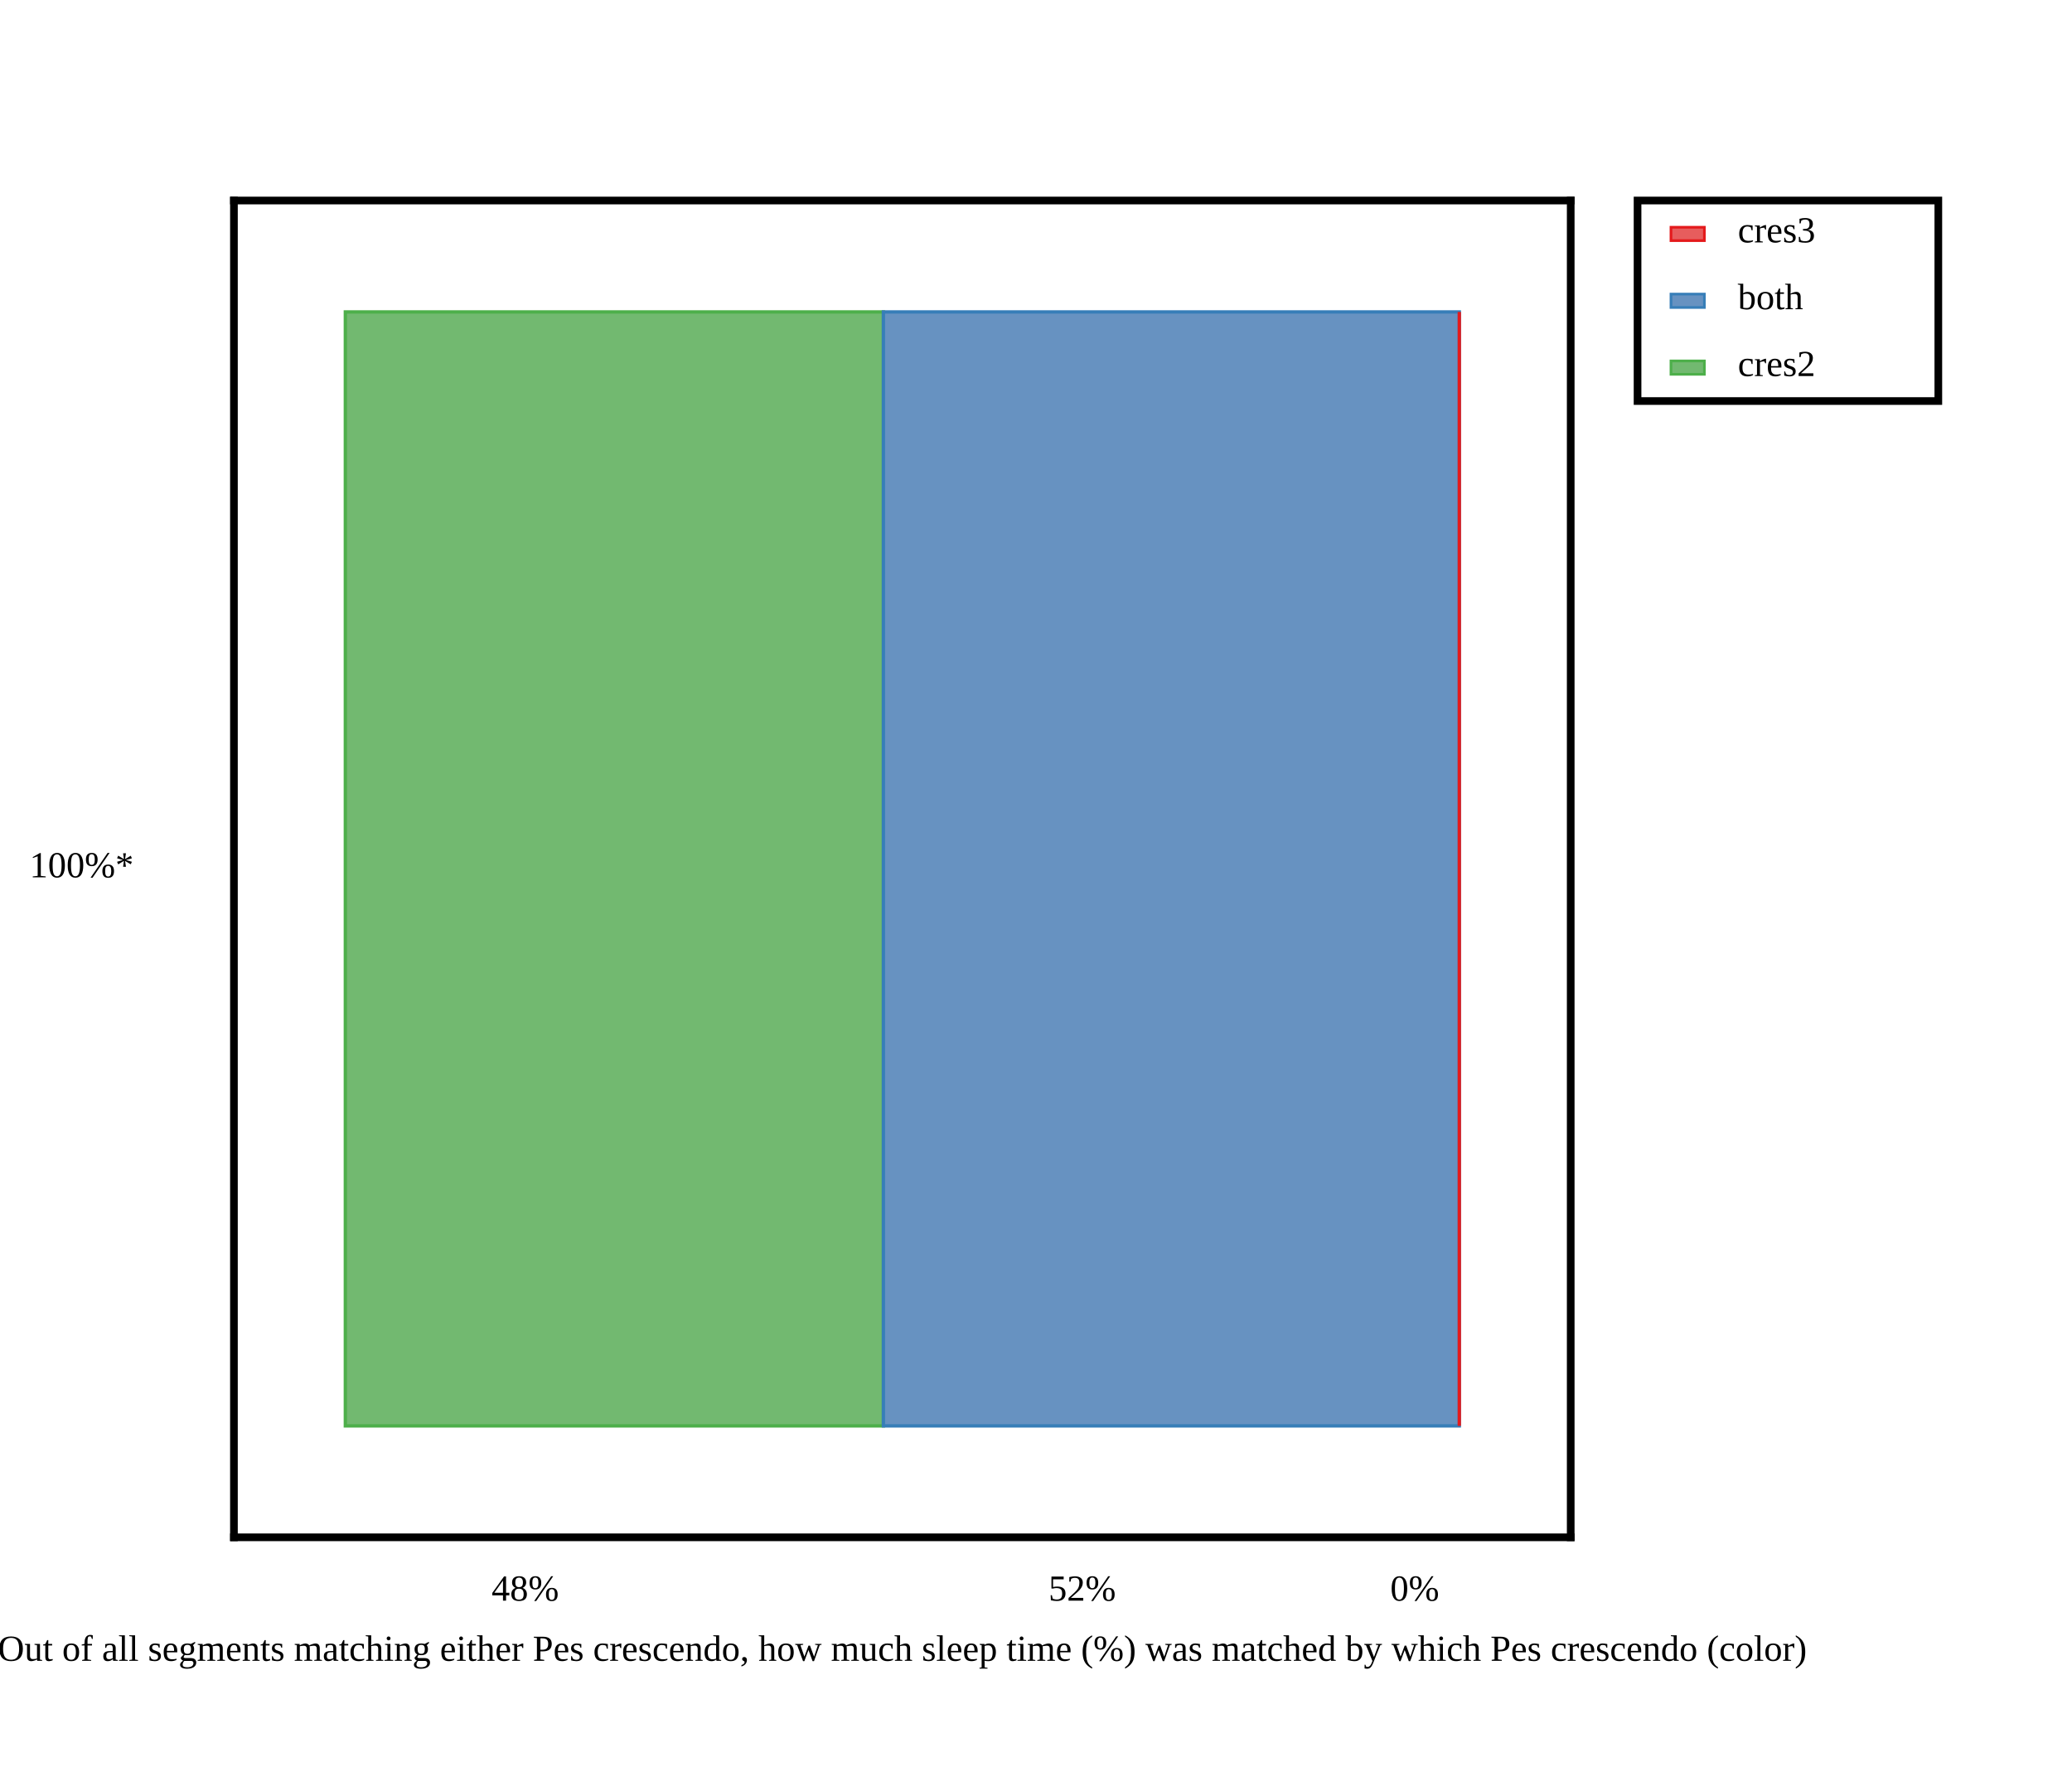
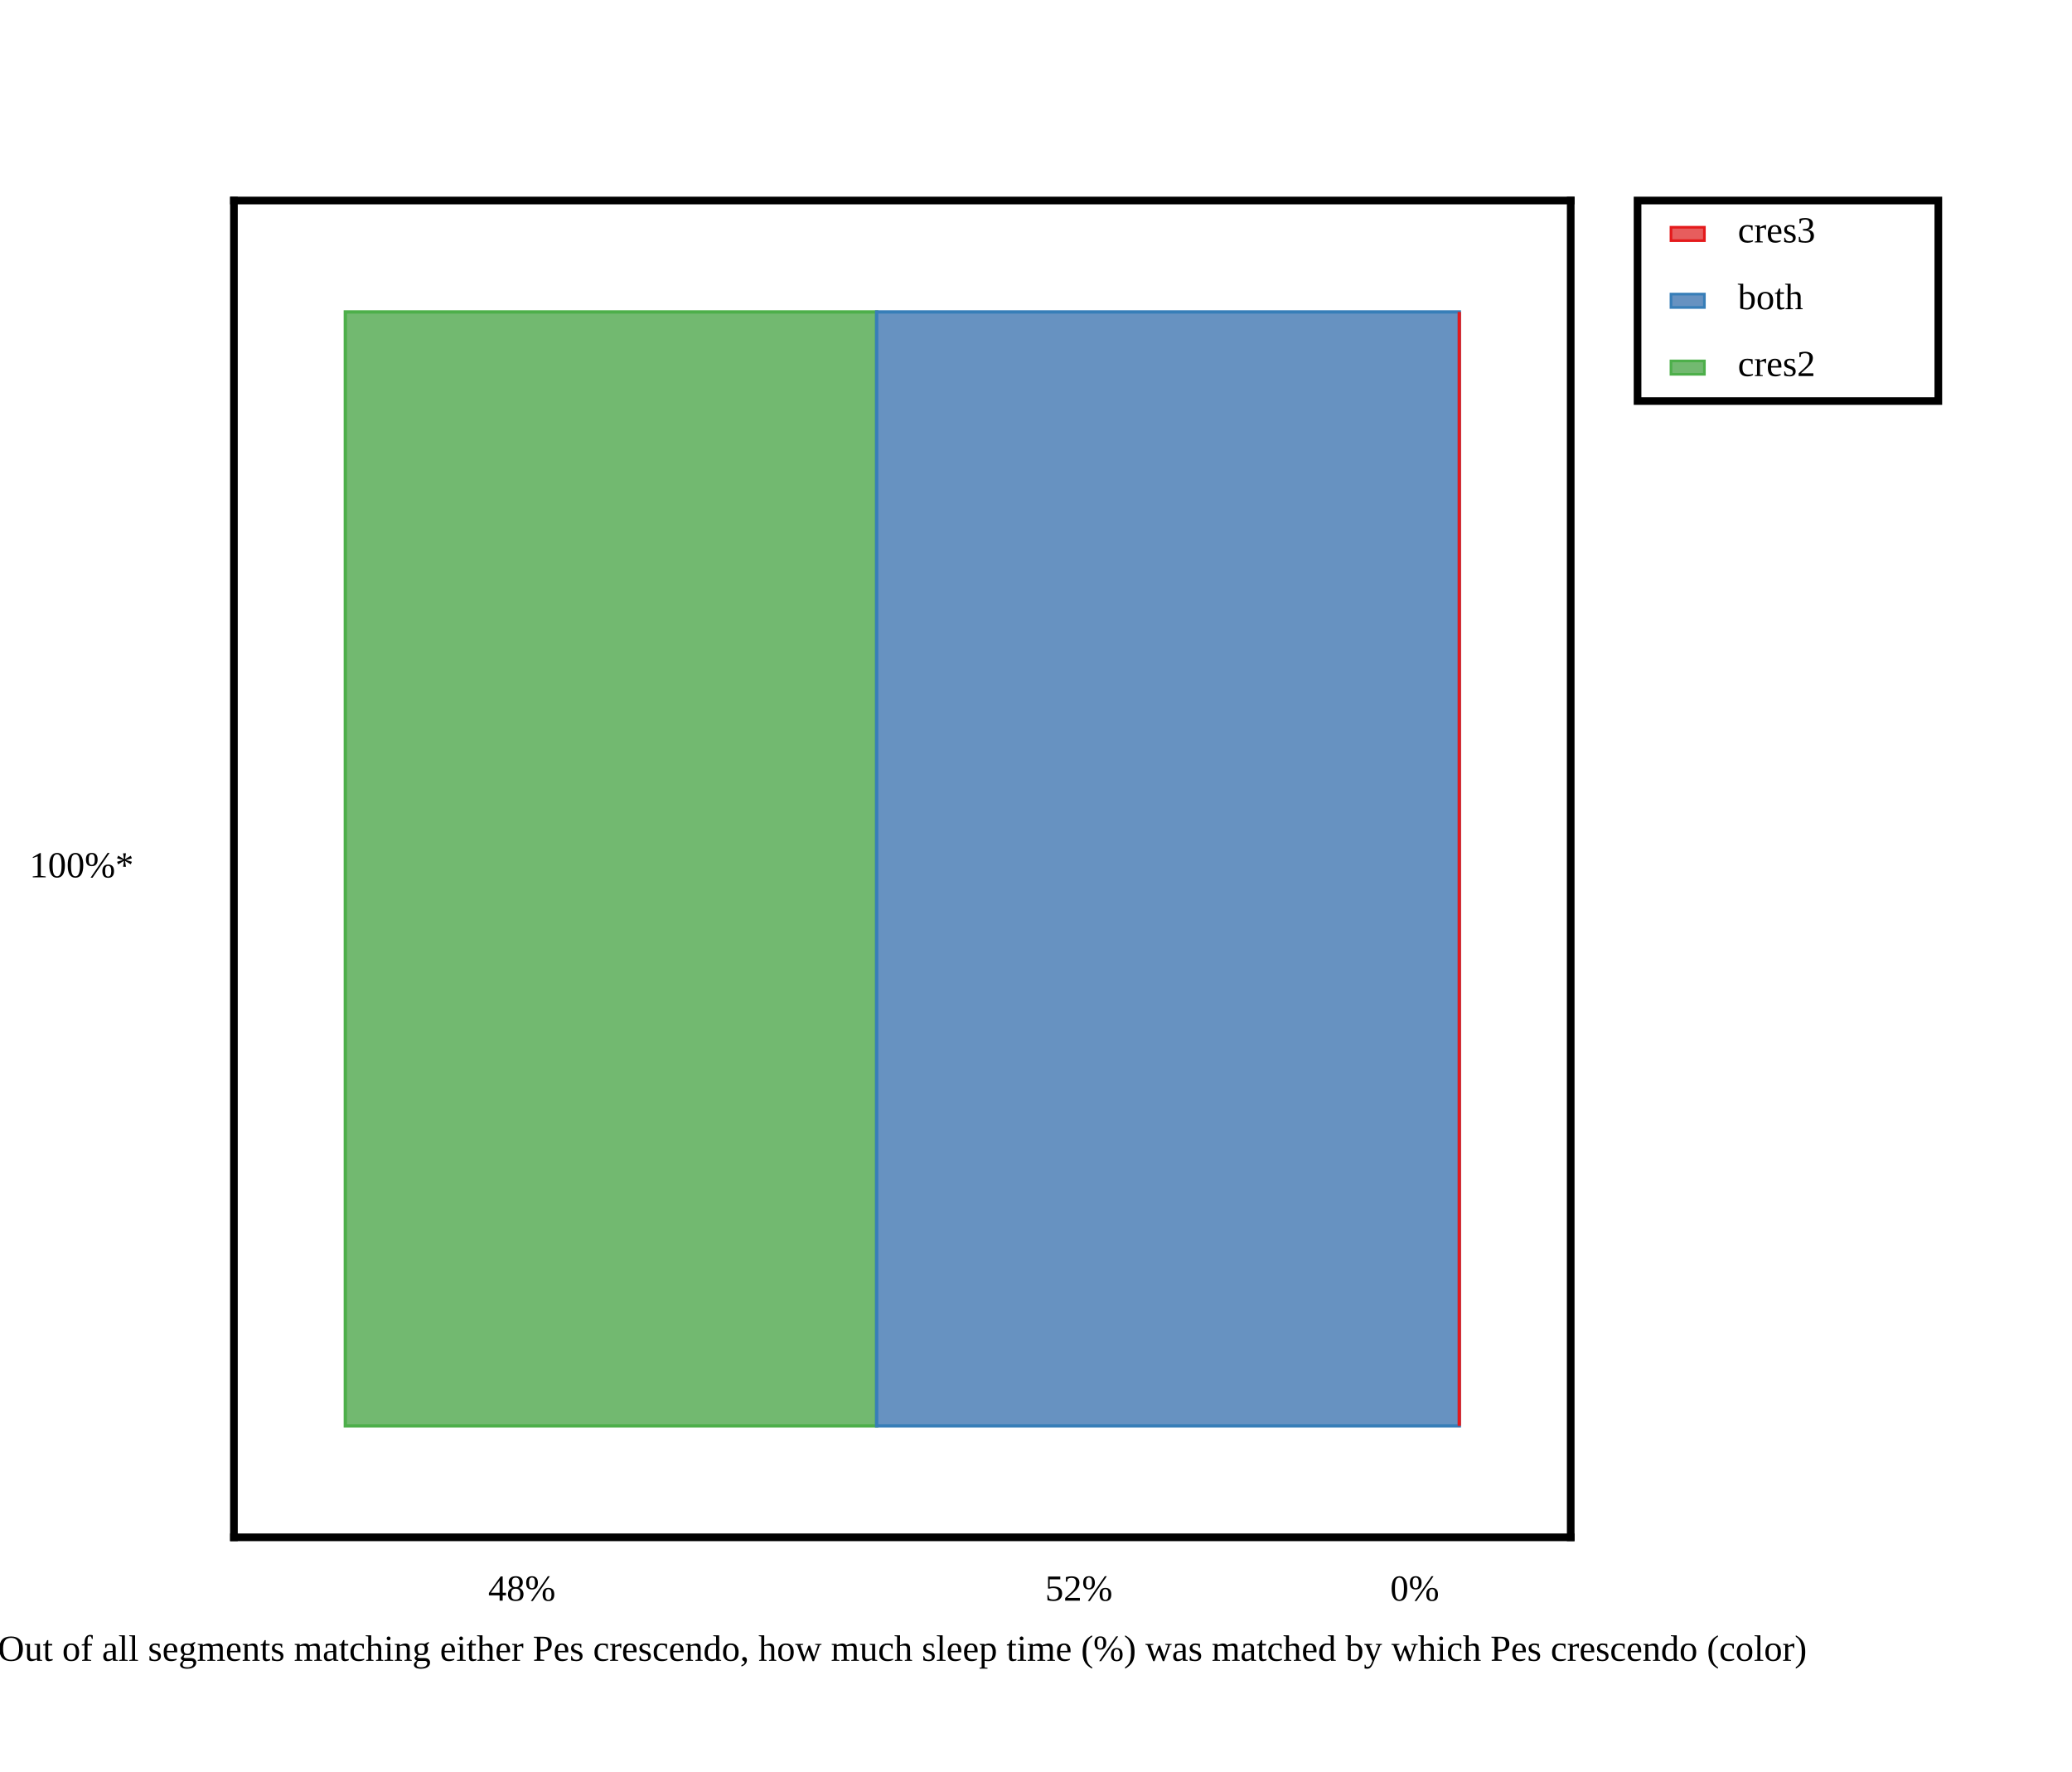
<svg xmlns="http://www.w3.org/2000/svg" height="530" stroke-opacity="1" viewBox="0.0 0.0 620 530.0" font-size="1" width="620" stroke="rgb(0,0,0)" version="1.1">
  <defs />
  <g stroke-linejoin="miter" stroke-opacity="1.0" fill-opacity="0.0" stroke="rgb(0,0,0)" stroke-width="2.293" fill="rgb(0,0,0)" stroke-linecap="square" stroke-miterlimit="10.0">
    <path d="M 70,460 v -400 M 470,460 v -400 " />
  </g>
  <g stroke-linejoin="miter" stroke-opacity="1.0" fill-opacity="1.0" font-size="11.0px" stroke="rgb(0,0,0)" stroke-width="2.293" fill="rgb(0,0,0)" stroke-linecap="butt" stroke-miterlimit="10.0">
    <text dominant-baseline="middle" transform="matrix(1,0,0,1,40,260)" stroke="none" text-anchor="end">100%*</text>
  </g>
  <g stroke-linejoin="miter" stroke-opacity="1.0" fill-opacity="0.0" stroke="rgb(0,0,0)" stroke-width="2.293" fill="rgb(0,0,0)" stroke-linecap="square" stroke-miterlimit="10.0">
    <path d="M 70,460 h 400 M 70,60 h 400 " />
  </g>
  <g stroke-linejoin="miter" stroke-opacity="1.0" fill-opacity="1.0" font-size="11.0px" stroke="rgb(0,0,0)" stroke-width="2.293" fill="rgb(0,0,0)" stroke-linecap="butt" stroke-miterlimit="10.0">
    <text dominant-baseline="text-before-edge" transform="matrix(1,0,0,1,270,490)" stroke="none" text-anchor="middle">Out of all segments matching either Pes crescendo, how much sleep time (%) was matched by which Pes crescendo (color)</text>
  </g>
  <g stroke-linejoin="miter" stroke-opacity="1.0" fill-opacity="1.0" font-size="11.0px" stroke="rgb(0,0,0)" stroke-width="2.293" fill="rgb(0,0,0)" stroke-linecap="butt" stroke-miterlimit="10.0">
    <text dominant-baseline="text-before-edge" transform="matrix(1,0,0,1,423.3333,472)" stroke="none" text-anchor="middle">0%</text>
  </g>
  <g stroke-linejoin="miter" stroke-opacity="1.0" fill-opacity="1.0" font-size="11.0px" stroke="rgb(0,0,0)" stroke-width="2.293" fill="rgb(0,0,0)" stroke-linecap="butt" stroke-miterlimit="10.0">
-     <text dominant-baseline="text-before-edge" transform="matrix(1,0,0,1,323.8321,472)" stroke="none" text-anchor="middle">52%</text>
+     <text dominant-baseline="text-before-edge" transform="matrix(1,0,0,1,322.8237,472)" stroke="none" text-anchor="middle">52%</text>
  </g>
  <g stroke-linejoin="miter" stroke-opacity="1.0" fill-opacity="1.0" font-size="11.0px" stroke="rgb(0,0,0)" stroke-width="2.293" fill="rgb(0,0,0)" stroke-linecap="butt" stroke-miterlimit="10.0">
-     <text dominant-baseline="text-before-edge" transform="matrix(1,0,0,1,157.1654,472)" stroke="none" text-anchor="middle">48%</text>
+     <text dominant-baseline="text-before-edge" transform="matrix(1,0,0,1,156.157,472)" stroke="none" text-anchor="middle">48%</text>
  </g>
  <g stroke-linejoin="miter" stroke-opacity="1.0" fill-opacity="1.0" stroke="rgb(77,175,74)" stroke-width="1.0" fill="rgb(114,185,112)" stroke-linecap="butt" stroke-miterlimit="10.0">
    <defs>
      <clipPath id="crescresmyClip1">
        <path d="M 470,460 l -0,-400 h -400 l -0,400 Z" />
      </clipPath>
    </defs>
    <g clip-path="url(#crescresmyClip1)">
-       <path d="M 103.333,426.667 v -333.333 h 160.998 v 333.333 Z" />
+       <path d="M 103.333,426.667 v -333.333 h 158.981 v 333.333 Z" />
    </g>
  </g>
  <g stroke-linejoin="miter" stroke-opacity="1.0" fill-opacity="1.0" stroke="rgb(55,126,184)" stroke-width="1.0" fill="rgb(103,146,193)" stroke-linecap="butt" stroke-miterlimit="10.0">
    <defs>
      <clipPath id="crescresmyClip2">
        <path d="M 470,460 l -0,-400 h -400 l -0,400 Z" />
      </clipPath>
    </defs>
    <g clip-path="url(#crescresmyClip2)">
-       <path d="M 264.331,426.667 v -333.333 h 172.336 v 333.333 Z" />
+       <path d="M 262.314,426.667 v -333.333 h 174.353 v 333.333 Z" />
    </g>
  </g>
  <g stroke-linejoin="miter" stroke-opacity="1.0" fill-opacity="1.0" stroke="rgb(228,26,28)" stroke-width="1.0" fill="rgb(231,93,93)" stroke-linecap="butt" stroke-miterlimit="10.0">
    <defs>
      <clipPath id="crescresmyClip3">
        <path d="M 470,460 l -0,-400 h -400 l -0,400 Z" />
      </clipPath>
    </defs>
    <g clip-path="url(#crescresmyClip3)">
      <path d="M 436.667,426.667 v -333.333 h 0 v 333.333 Z" />
    </g>
  </g>
  <g stroke-linejoin="miter" stroke-opacity="1.0" fill-opacity="1.0" font-size="11.0px" stroke="rgb(0,0,0)" stroke-width="2.293" fill="rgb(0,0,0)" stroke-linecap="butt" stroke-miterlimit="10.0">
    <text dominant-baseline="text-after-edge" transform="matrix(1,0,0,1,270,40)" stroke="none" text-anchor="middle" />
  </g>
  <g stroke-linejoin="miter" stroke-opacity="1.0" fill-opacity="0.0" stroke="rgb(0,0,0)" stroke-width="2.293" fill="rgb(0,0,0)" stroke-linecap="butt" stroke-miterlimit="10.0">
    <path d="M 580,120 l -0,-60 h -90 l -0,60 Z" />
  </g>
  <g stroke-linejoin="miter" stroke-opacity="1.0" fill-opacity="1.0" font-size="11.0px" stroke="rgb(0,0,0)" stroke-width="2.293" fill="rgb(0,0,0)" stroke-linecap="butt" stroke-miterlimit="10.0">
    <text dominant-baseline="middle" transform="matrix(1,0,0,1,520,110)" stroke="none" text-anchor="start">cres2</text>
  </g>
  <g stroke-linejoin="miter" stroke-opacity="1.0" fill-opacity="1.0" stroke="rgb(77,175,74)" stroke-width="0.8" fill="rgb(114,185,112)" stroke-linecap="butt" stroke-miterlimit="10.0">
    <path d="M 500,108 l 10,0 v 4 l -10,0 Z" />
  </g>
  <g stroke-linejoin="miter" stroke-opacity="1.0" fill-opacity="1.0" font-size="11.0px" stroke="rgb(0,0,0)" stroke-width="2.293" fill="rgb(0,0,0)" stroke-linecap="butt" stroke-miterlimit="10.0">
    <text dominant-baseline="middle" transform="matrix(1,0,0,1,520,90)" stroke="none" text-anchor="start">both</text>
  </g>
  <g stroke-linejoin="miter" stroke-opacity="1.0" fill-opacity="1.0" stroke="rgb(55,126,184)" stroke-width="0.8" fill="rgb(103,146,193)" stroke-linecap="butt" stroke-miterlimit="10.0">
    <path d="M 500,88 l 10,0 v 4 l -10,0 Z" />
  </g>
  <g stroke-linejoin="miter" stroke-opacity="1.0" fill-opacity="1.0" font-size="11.0px" stroke="rgb(0,0,0)" stroke-width="2.293" fill="rgb(0,0,0)" stroke-linecap="butt" stroke-miterlimit="10.0">
    <text dominant-baseline="middle" transform="matrix(1,0,0,1,520,70)" stroke="none" text-anchor="start">cres3</text>
  </g>
  <g stroke-linejoin="miter" stroke-opacity="1.0" fill-opacity="1.0" stroke="rgb(228,26,28)" stroke-width="0.8" fill="rgb(231,93,93)" stroke-linecap="butt" stroke-miterlimit="10.0">
    <path d="M 500,68 l 10,0 v 4 l -10,0 Z" />
  </g>
</svg>
